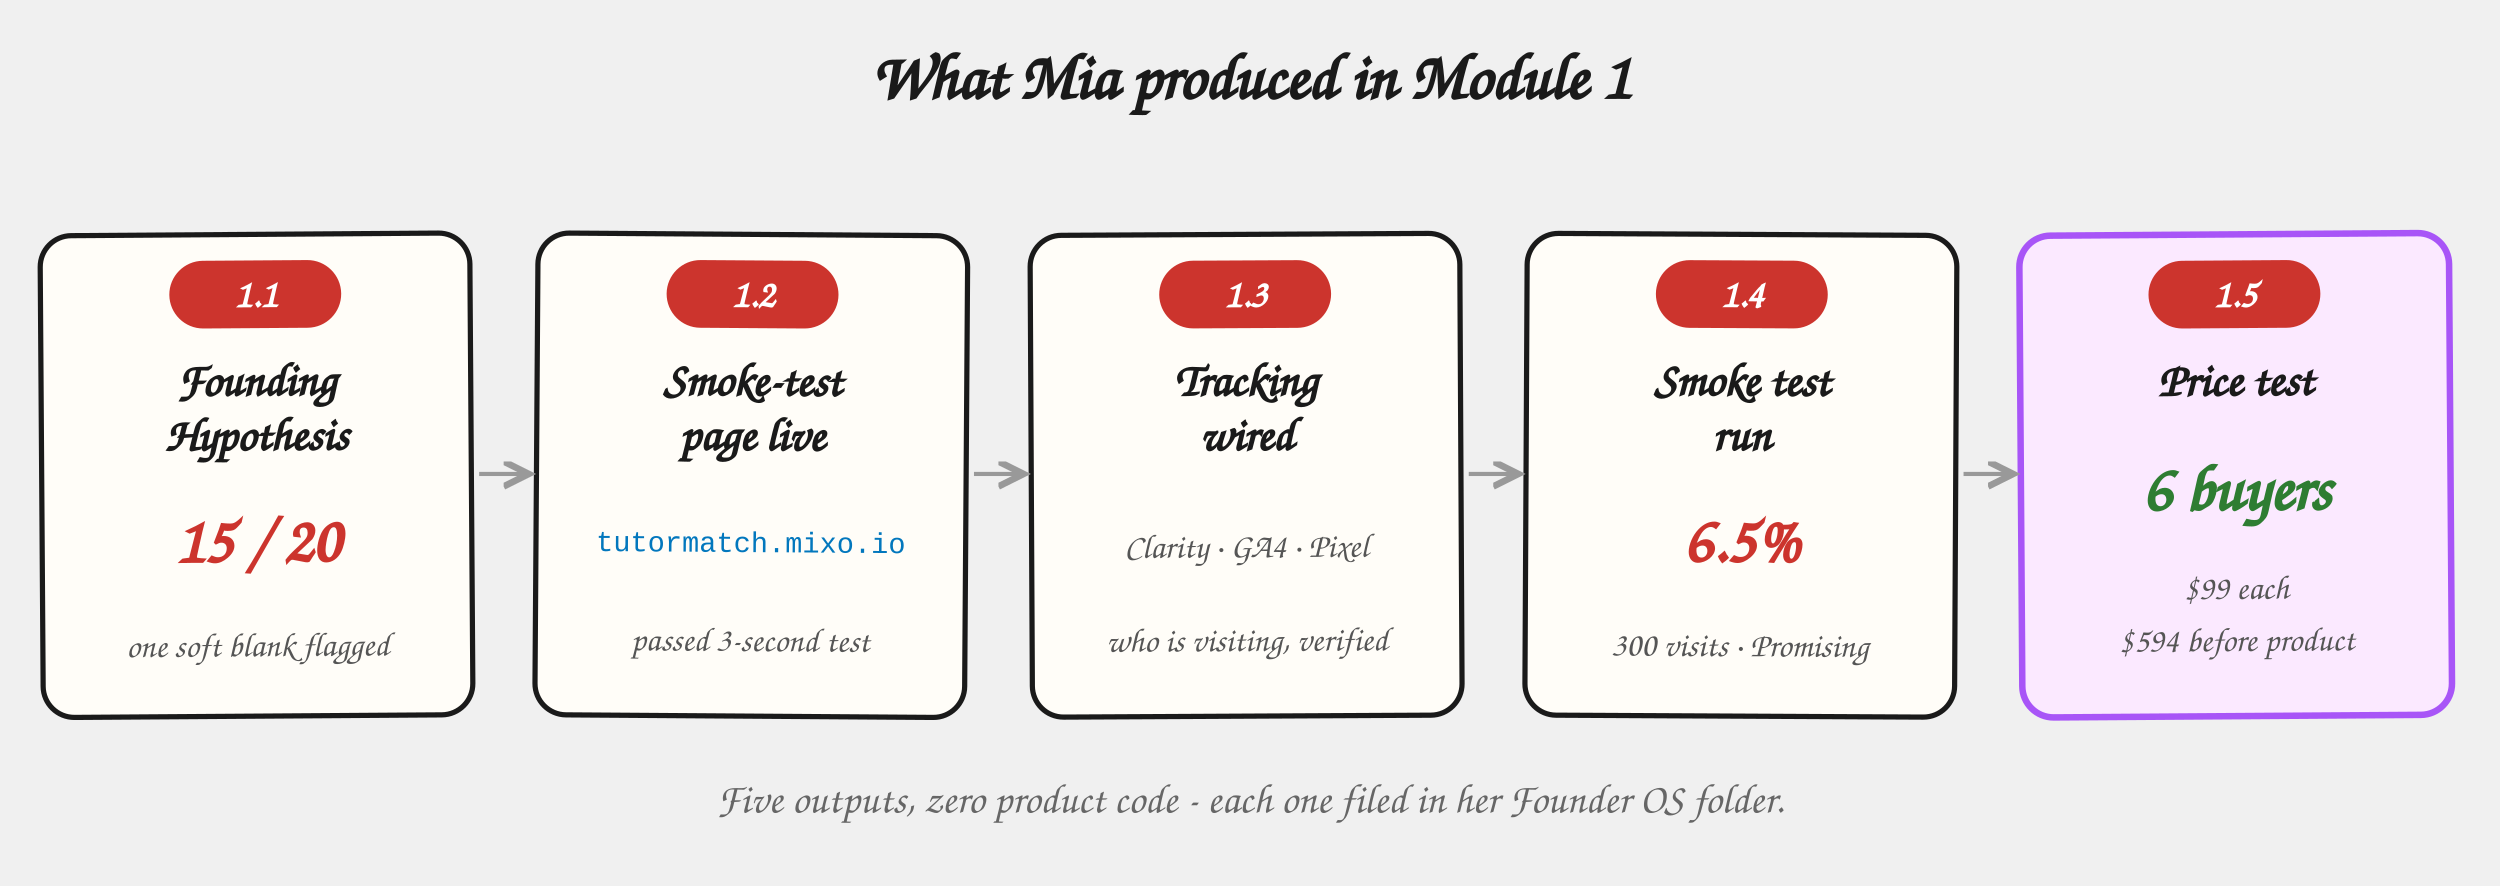
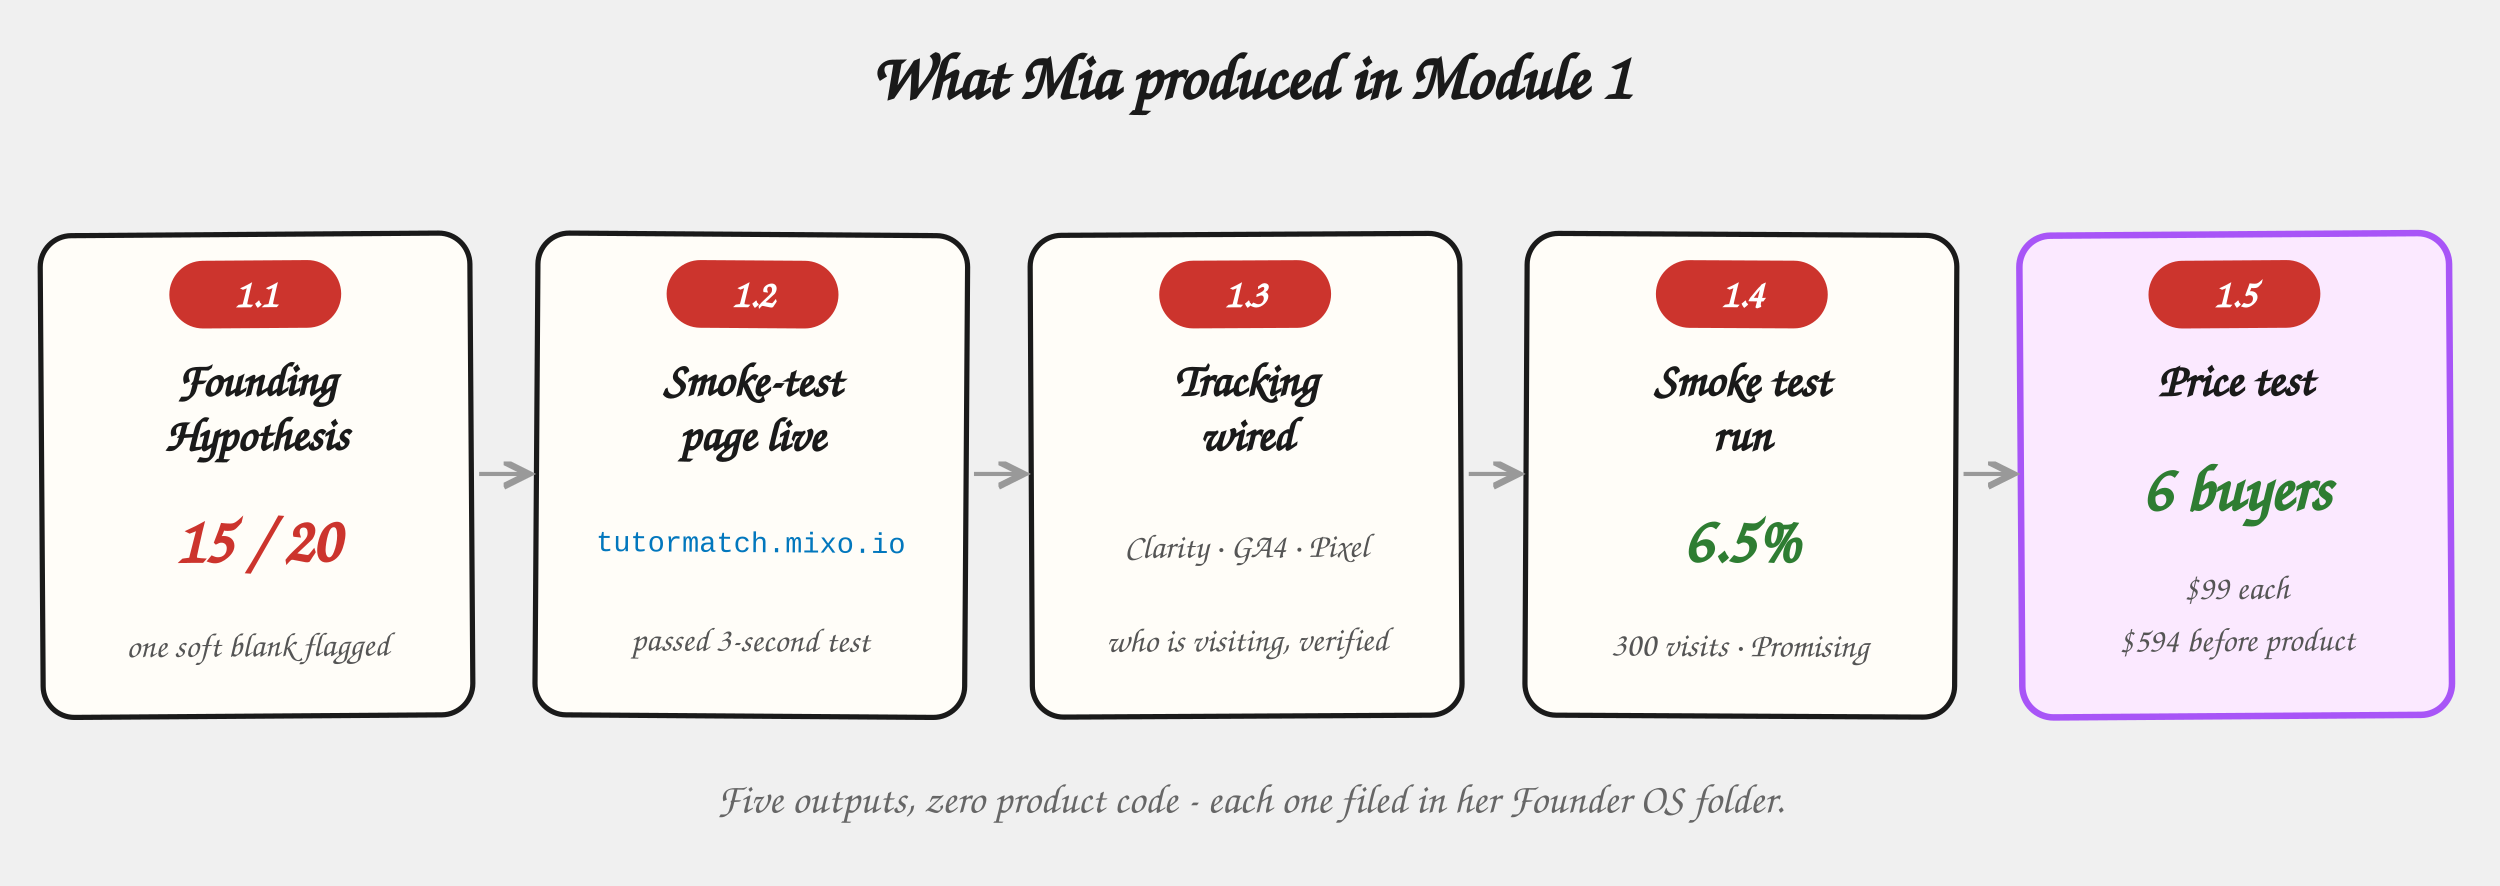
<svg xmlns="http://www.w3.org/2000/svg" viewBox="0 0 960 340" role="img" aria-labelledby="m1-trail-title">
  <defs>
    <style>
      .h      { font-family: "Caveat", "Patrick Hand", "Comic Sans MS", cursive; font-size: 25px; fill: #1a1a1a; font-weight: 700; }
      .foot   { font-family: "Caveat", "Patrick Hand", "Comic Sans MS", cursive; font-size: 16px; fill: #666; font-style: italic; }
      .chip   { font-family: "Caveat", "Patrick Hand", "Comic Sans MS", cursive; font-size: 15px; fill: #ffffff; font-weight: 700; }
      .title  { font-family: "Caveat", "Patrick Hand", "Comic Sans MS", cursive; font-size: 18px; fill: #1a1a1a; font-weight: 700; }
      .big    { font-family: "Caveat", "Patrick Hand", "Comic Sans MS", cursive; font-size: 25px; fill: #cc342d; font-weight: 700; }
      .gbig   { font-family: "Caveat", "Patrick Hand", "Comic Sans MS", cursive; font-size: 25px; fill: #2e7d32; font-weight: 700; }
      .note   { font-family: "Caveat", "Patrick Hand", "Comic Sans MS", cursive; font-size: 13px; fill: #555; }
      .url    { font-family: "Courier New", monospace; font-size: 11px; fill: #0277bd; }
      .card   { fill: #fffdf8; stroke: #1a1a1a; stroke-width: 2; }
      .pay    { fill: #fbe9ff; stroke: #a855f7; stroke-width: 2.5; }
      .chipbg { fill: #cc342d; }
    </style>
    <marker id="arw1" markerWidth="9" markerHeight="9" refX="6" refY="3" orient="auto">
      <path d="M0,0 L6,3 L0,6" fill="none" stroke="#999" stroke-width="1.6" />
    </marker>
  </defs>
  <text x="480" y="38" class="h" text-anchor="middle">What Mia produced in Module 1</text>
  <g transform="rotate(-0.4 98.5 182)">
    <rect x="16" y="90" width="165" height="185" rx="12" class="card" />
    <rect x="65.5" y="100" width="66" height="26" rx="13" class="chipbg" />
    <text x="98.5" y="118" class="chip" text-anchor="middle">1.1</text>
    <text x="98.5" y="152" class="title" text-anchor="middle">Founding</text>
    <text x="98.5" y="173" class="title" text-anchor="middle">Hypothesis</text>
    <text x="98.5" y="216" class="big" text-anchor="middle">15 / 20</text>
    <text x="98.5" y="252" class="note" text-anchor="middle">one soft blank flagged</text>
  </g>
  <g transform="rotate(0.4 288.5 182)">
    <rect x="206" y="90" width="165" height="185" rx="12" class="card" />
    <rect x="255.5" y="100" width="66" height="26" rx="13" class="chipbg" />
    <text x="288.5" y="118" class="chip" text-anchor="middle">1.2</text>
    <text x="288.5" y="152" class="title" text-anchor="middle">Smoke-test</text>
    <text x="288.5" y="173" class="title" text-anchor="middle">page live</text>
    <text x="288.5" y="212" class="url" text-anchor="middle">tutormatch.mixo.io</text>
    <text x="288.5" y="250" class="note" text-anchor="middle">passed 3-second test</text>
  </g>
  <g transform="rotate(-0.3 478.5 182)">
    <rect x="396" y="90" width="165" height="185" rx="12" class="card" />
    <rect x="445.5" y="100" width="66" height="26" rx="13" class="chipbg" />
    <text x="478.5" y="118" class="chip" text-anchor="middle">1.3</text>
    <text x="478.5" y="152" class="title" text-anchor="middle">Tracking</text>
    <text x="478.5" y="173" class="title" text-anchor="middle">wired</text>
    <text x="478.5" y="214" class="note" text-anchor="middle">Clarity · GA4 · Pixel</text>
    <text x="478.5" y="250" class="note" text-anchor="middle">who is visiting, verified</text>
  </g>
  <g transform="rotate(0.3 668.5 182)">
    <rect x="586" y="90" width="165" height="185" rx="12" class="card" />
    <rect x="635.5" y="100" width="66" height="26" rx="13" class="chipbg" />
    <text x="668.5" y="118" class="chip" text-anchor="middle">1.4</text>
    <text x="668.5" y="152" class="title" text-anchor="middle">Smoke test</text>
    <text x="668.5" y="173" class="title" text-anchor="middle">run</text>
-     <text x="668.5" y="216" class="big" text-anchor="middle">6.5%</text>
+     <text x="668.5" y="216" class="gbig" text-anchor="middle">6.5%</text>
    <text x="668.5" y="252" class="note" text-anchor="middle">300 visits · Promising</text>
  </g>
  <g transform="rotate(-0.4 858.5 182)">
    <rect x="776" y="90" width="165" height="185" rx="12" class="pay" />
    <rect x="825.5" y="100" width="66" height="26" rx="13" class="chipbg" />
    <text x="858.5" y="118" class="chip" text-anchor="middle">1.5</text>
    <text x="858.5" y="152" class="title" text-anchor="middle">Price test</text>
    <text x="858.5" y="196" class="gbig" text-anchor="middle">6 buyers</text>
    <text x="858.5" y="230" class="note" text-anchor="middle">$99 each</text>
    <text x="858.5" y="250" class="note" text-anchor="middle">$594 before product</text>
  </g>
  <line x1="184" y1="182" x2="203" y2="182" stroke="#999" stroke-width="1.6" marker-end="url(#arw1)" />
  <line x1="374" y1="182" x2="393" y2="182" stroke="#999" stroke-width="1.6" marker-end="url(#arw1)" />
  <line x1="564" y1="182" x2="583" y2="182" stroke="#999" stroke-width="1.6" marker-end="url(#arw1)" />
  <line x1="754" y1="182" x2="773" y2="182" stroke="#999" stroke-width="1.6" marker-end="url(#arw1)" />
  <text x="480" y="312" class="foot" text-anchor="middle">Five outputs, zero product code - each one filed in her Founder OS folder.</text>
</svg>
